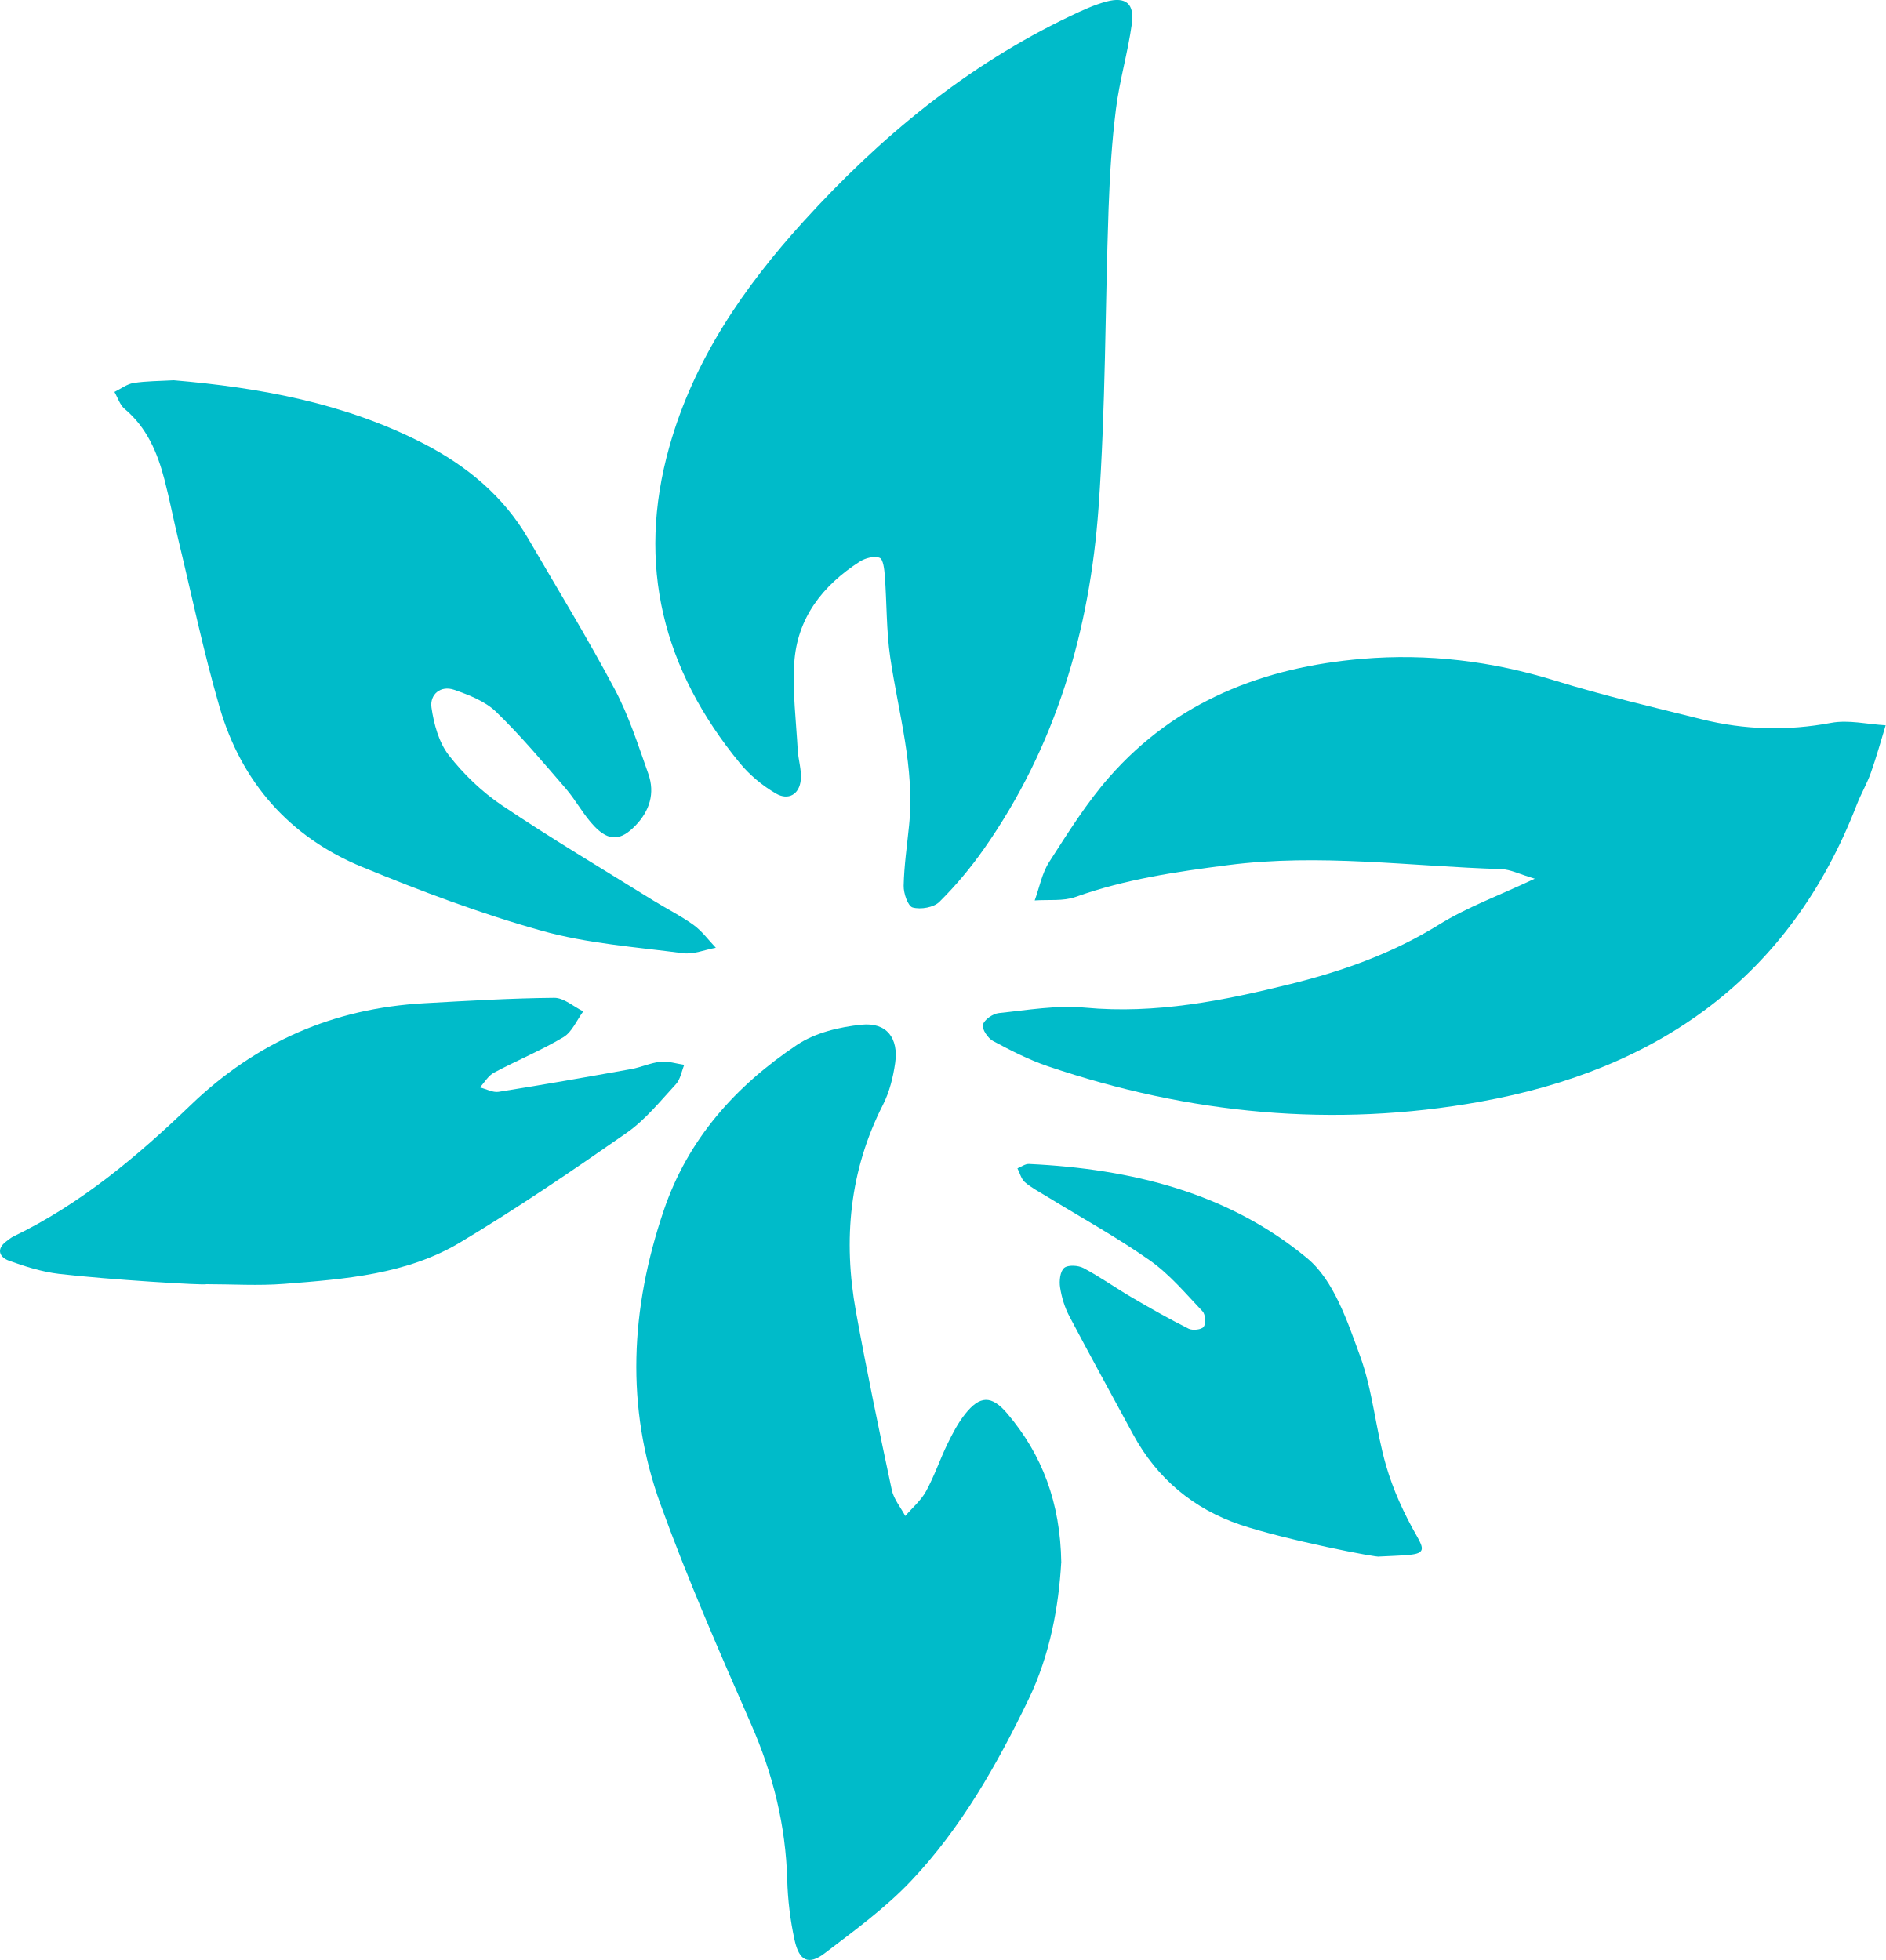
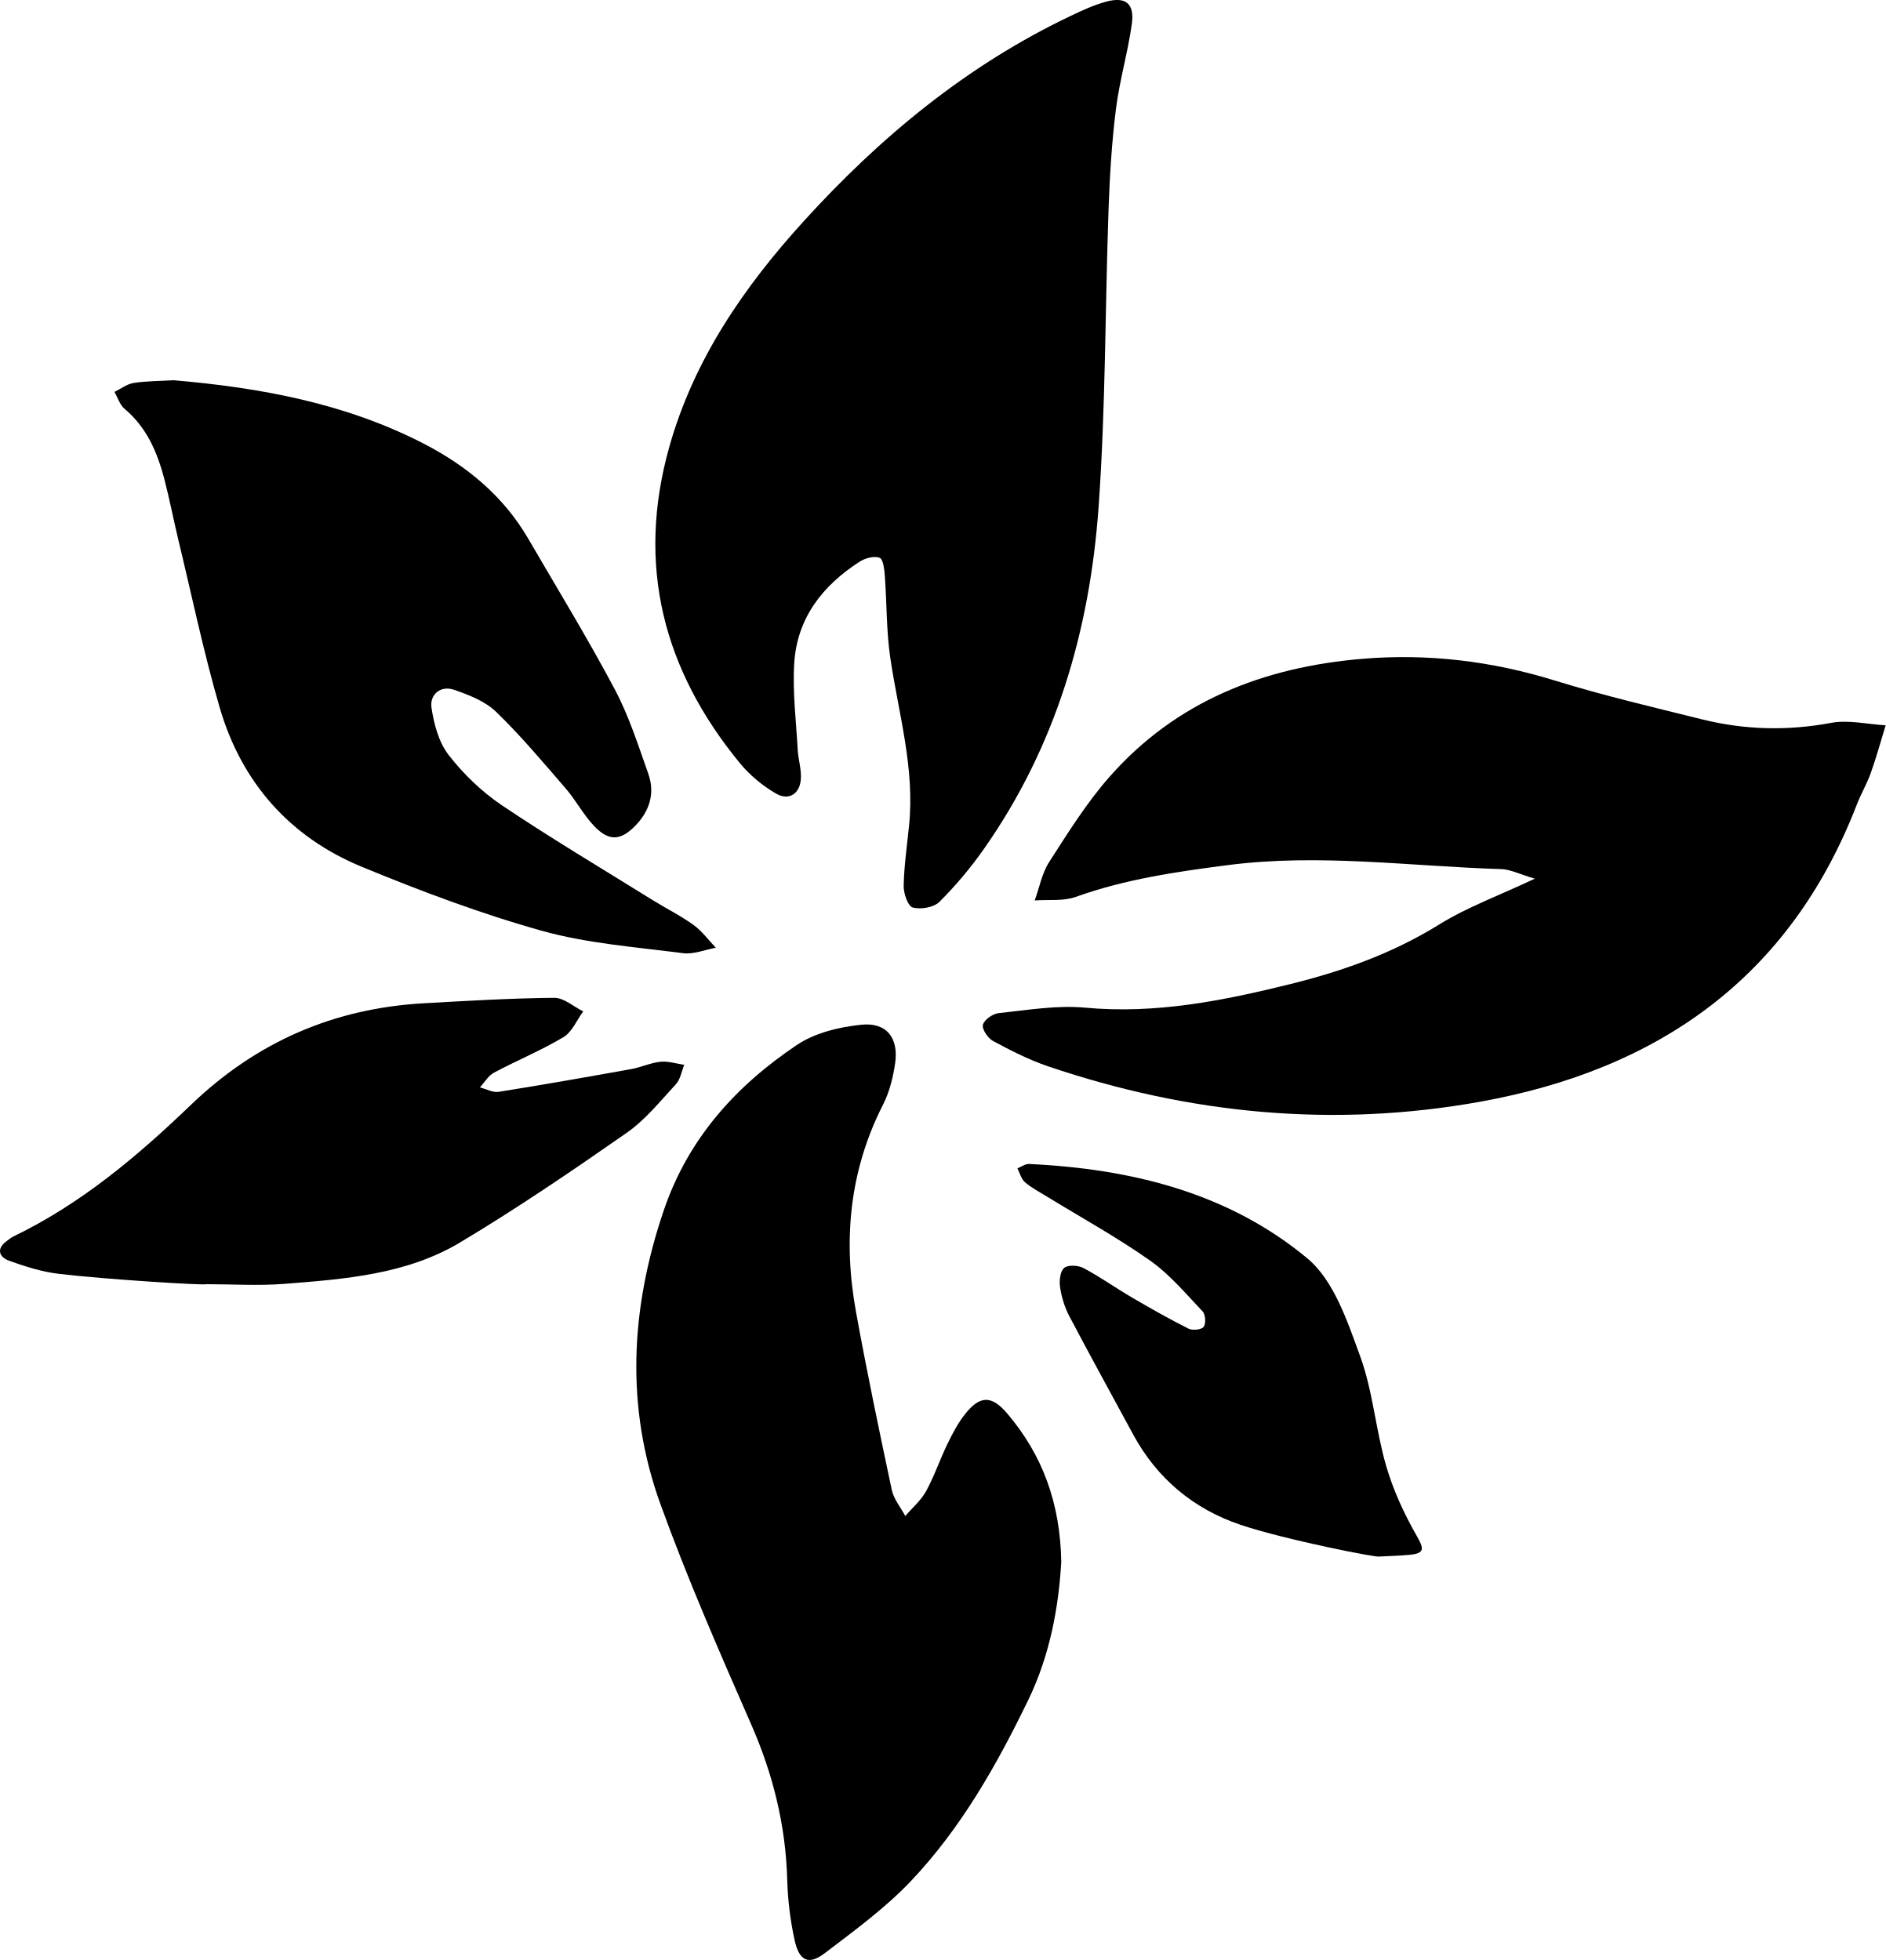
<svg xmlns="http://www.w3.org/2000/svg" id="Layer_1" data-name="Layer 1" viewBox="0 0 58.48 60.8">
  <defs>
    <style>
      .cls-1 {
        fill: #00bbc9;
        stroke-width: 0px;
      }
    </style>
  </defs>
-   <path class="cls-1" d="m28.193,25.601c.181-1.779-.33-3.475-.584-5.203-.123-.834-.105-1.688-.168-2.532-.015-.2-.049-.518-.161-.562-.167-.066-.446.008-.616.117-1.153.74-1.948,1.755-2.033,3.155-.054.888.058,1.788.108,2.682.017.311.124.626.096.93-.043.459-.389.649-.767.43-.417-.242-.815-.571-1.122-.944-2.38-2.898-3.221-6.148-2.188-9.816.762-2.707,2.311-4.953,4.165-6.994,2.371-2.611,5.06-4.836,8.272-6.366.363-.173.735-.347,1.122-.45.595-.158.871.065.784.693-.123.887-.382,1.755-.493,2.643-.128,1.02-.191,2.051-.228,3.08-.109,3.093-.09,6.195-.311,9.28-.273,3.812-1.324,7.415-3.556,10.591-.41.584-.874,1.139-1.38,1.641-.176.175-.578.243-.828.175-.149-.04-.285-.44-.28-.675.013-.626.106-1.25.168-1.875Z" />
-   <path class="cls-1" d="m47.601,27.258c-.478-.141-.759-.289-1.044-.298-2.822-.086-5.633-.49-8.47-.125-1.609.207-3.194.438-4.729.988-.387.138-.844.078-1.269.109.146-.401.224-.845.45-1.195.582-.904,1.157-1.829,1.863-2.632,2.069-2.354,4.781-3.41,7.846-3.668,2.037-.171,4.02.07,5.979.676,1.499.464,3.031.822,4.554,1.201,1.323.329,2.651.363,4.004.11.541-.101,1.128.043,1.694.075-.151.492-.287.991-.46,1.476-.12.337-.305.65-.435.985-2.076,5.374-6.164,8.222-11.675,9.215-4.555.821-9.031.386-13.406-1.097-.59-.2-1.154-.489-1.705-.785-.161-.086-.351-.369-.315-.506.042-.158.309-.342.495-.361.889-.092,1.794-.25,2.673-.168,2.189.204,4.287-.216,6.38-.735,1.618-.401,3.167-.954,4.602-1.845.865-.537,1.844-.892,2.965-1.421Z" />
-   <path class="cls-1" d="m32.911,48.474c-.079,1.354-.342,2.853-1.016,4.247-.98,2.026-2.088,3.987-3.643,5.628-.795.839-1.75,1.535-2.675,2.24-.5.381-.793.245-.936-.412-.133-.61-.21-1.241-.227-1.865-.047-1.684-.438-3.269-1.115-4.814-.989-2.258-1.979-4.522-2.817-6.838-1.092-3.02-.929-6.068.099-9.102.756-2.234,2.237-3.872,4.135-5.145.561-.376,1.317-.557,2.004-.626.777-.078,1.152.413,1.041,1.19-.063.439-.175.894-.374,1.286-1.043,2.045-1.245,4.197-.843,6.419.336,1.852.721,3.696,1.113,5.537.061.286.275.54.418.808.218-.254.486-.48.644-.768.258-.47.43-.986.665-1.47.156-.321.325-.646.546-.924.455-.575.818-.595,1.31-.014,1.081,1.275,1.645,2.762,1.673,4.622Z" />
-   <path class="cls-1" d="m5.379,11.795c2.676.228,5.318.708,7.757,1.965,1.339.69,2.476,1.627,3.247,2.952.903,1.552,1.841,3.087,2.683,4.672.438.825.726,1.734,1.04,2.62.213.602.041,1.153-.403,1.61-.448.461-.811.493-1.266.022-.339-.351-.571-.804-.892-1.176-.701-.811-1.392-1.636-2.161-2.38-.338-.327-.836-.52-1.294-.68-.428-.15-.766.145-.709.547.074.512.227,1.08.535,1.477.461.593,1.031,1.141,1.654,1.56,1.527,1.026,3.111,1.968,4.674,2.94.419.261.867.481,1.265.769.263.19.463.468.691.707-.341.061-.693.211-1.02.168-1.467-.191-2.966-.3-4.381-.696-1.893-.53-3.748-1.229-5.569-1.979-2.246-.925-3.744-2.625-4.421-4.958-.5-1.721-.865-3.48-1.286-5.224-.147-.611-.265-1.229-.423-1.836-.218-.837-.545-1.613-1.237-2.193-.147-.124-.211-.347-.314-.524.197-.096.386-.245.594-.278.397-.062.804-.059,1.237-.084Z" />
-   <path class="cls-1" d="m1.833,39.516c-.528-.062-1.052-.227-1.554-.409-.289-.105-.412-.354-.08-.602.072-.054.142-.113.222-.152,2.091-1.009,3.846-2.491,5.497-4.077,2.041-1.961,4.436-2.999,7.237-3.155,1.344-.075,2.688-.156,4.033-.168.299-.003.6.273.9.421-.201.272-.346.638-.613.798-.691.413-1.443.722-2.155,1.102-.177.094-.293.302-.437.458.195.049.4.166.582.137,1.372-.218,2.74-.459,4.107-.705.308-.055.604-.196.912-.228.24-.025.491.06.736.095-.083.203-.119.45-.258.601-.486.526-.948,1.105-1.527,1.509-1.691,1.179-3.398,2.342-5.166,3.4-1.659.993-3.572,1.138-5.453,1.285-.803.063-1.615.01-2.423.01-.003.042-3.045-.142-4.558-.32Z" />
-   <path class="cls-1" d="m38.466,47.298c-1.444-.486-2.583-1.43-3.324-2.8-.661-1.223-1.333-2.44-1.98-3.67-.144-.274-.239-.587-.286-.894-.031-.198,0-.494.126-.603.118-.101.436-.082.601.005.514.273.991.614,1.494.908.58.34,1.165.672,1.766.973.124.062.403.03.467-.06.074-.106.055-.384-.037-.48-.521-.549-1.02-1.147-1.631-1.577-1.026-.722-2.131-1.33-3.202-1.987-.229-.141-.473-.267-.675-.441-.115-.1-.157-.283-.232-.429.12-.048.242-.142.359-.136,3.158.149,6.172.885,8.63,2.926.823.683,1.242,1.95,1.636,3.027.398,1.085.483,2.281.806,3.398.219.758.558,1.497.951,2.183.23.401.255.544-.218.59-.312.03-.626.036-.939.053-.016.052-2.921-.518-4.314-.986Z" />
+   <path className="cls-1" d="m28.193,25.601c.181-1.779-.33-3.475-.584-5.203-.123-.834-.105-1.688-.168-2.532-.015-.2-.049-.518-.161-.562-.167-.066-.446.008-.616.117-1.153.74-1.948,1.755-2.033,3.155-.054.888.058,1.788.108,2.682.017.311.124.626.096.93-.043.459-.389.649-.767.43-.417-.242-.815-.571-1.122-.944-2.38-2.898-3.221-6.148-2.188-9.816.762-2.707,2.311-4.953,4.165-6.994,2.371-2.611,5.06-4.836,8.272-6.366.363-.173.735-.347,1.122-.45.595-.158.871.065.784.693-.123.887-.382,1.755-.493,2.643-.128,1.02-.191,2.051-.228,3.08-.109,3.093-.09,6.195-.311,9.28-.273,3.812-1.324,7.415-3.556,10.591-.41.584-.874,1.139-1.38,1.641-.176.175-.578.243-.828.175-.149-.04-.285-.44-.28-.675.013-.626.106-1.25.168-1.875Z" />
+   <path className="cls-1" d="m47.601,27.258c-.478-.141-.759-.289-1.044-.298-2.822-.086-5.633-.49-8.47-.125-1.609.207-3.194.438-4.729.988-.387.138-.844.078-1.269.109.146-.401.224-.845.45-1.195.582-.904,1.157-1.829,1.863-2.632,2.069-2.354,4.781-3.41,7.846-3.668,2.037-.171,4.02.07,5.979.676,1.499.464,3.031.822,4.554,1.201,1.323.329,2.651.363,4.004.11.541-.101,1.128.043,1.694.075-.151.492-.287.991-.46,1.476-.12.337-.305.65-.435.985-2.076,5.374-6.164,8.222-11.675,9.215-4.555.821-9.031.386-13.406-1.097-.59-.2-1.154-.489-1.705-.785-.161-.086-.351-.369-.315-.506.042-.158.309-.342.495-.361.889-.092,1.794-.25,2.673-.168,2.189.204,4.287-.216,6.38-.735,1.618-.401,3.167-.954,4.602-1.845.865-.537,1.844-.892,2.965-1.421Z" />
+   <path className="cls-1" d="m32.911,48.474c-.079,1.354-.342,2.853-1.016,4.247-.98,2.026-2.088,3.987-3.643,5.628-.795.839-1.75,1.535-2.675,2.24-.5.381-.793.245-.936-.412-.133-.61-.21-1.241-.227-1.865-.047-1.684-.438-3.269-1.115-4.814-.989-2.258-1.979-4.522-2.817-6.838-1.092-3.02-.929-6.068.099-9.102.756-2.234,2.237-3.872,4.135-5.145.561-.376,1.317-.557,2.004-.626.777-.078,1.152.413,1.041,1.19-.063.439-.175.894-.374,1.286-1.043,2.045-1.245,4.197-.843,6.419.336,1.852.721,3.696,1.113,5.537.061.286.275.54.418.808.218-.254.486-.48.644-.768.258-.47.43-.986.665-1.47.156-.321.325-.646.546-.924.455-.575.818-.595,1.31-.014,1.081,1.275,1.645,2.762,1.673,4.622Z" />
+   <path className="cls-1" d="m5.379,11.795c2.676.228,5.318.708,7.757,1.965,1.339.69,2.476,1.627,3.247,2.952.903,1.552,1.841,3.087,2.683,4.672.438.825.726,1.734,1.04,2.62.213.602.041,1.153-.403,1.61-.448.461-.811.493-1.266.022-.339-.351-.571-.804-.892-1.176-.701-.811-1.392-1.636-2.161-2.38-.338-.327-.836-.52-1.294-.68-.428-.15-.766.145-.709.547.074.512.227,1.08.535,1.477.461.593,1.031,1.141,1.654,1.56,1.527,1.026,3.111,1.968,4.674,2.94.419.261.867.481,1.265.769.263.19.463.468.691.707-.341.061-.693.211-1.02.168-1.467-.191-2.966-.3-4.381-.696-1.893-.53-3.748-1.229-5.569-1.979-2.246-.925-3.744-2.625-4.421-4.958-.5-1.721-.865-3.48-1.286-5.224-.147-.611-.265-1.229-.423-1.836-.218-.837-.545-1.613-1.237-2.193-.147-.124-.211-.347-.314-.524.197-.096.386-.245.594-.278.397-.062.804-.059,1.237-.084Z" />
+   <path className="cls-1" d="m1.833,39.516c-.528-.062-1.052-.227-1.554-.409-.289-.105-.412-.354-.08-.602.072-.054.142-.113.222-.152,2.091-1.009,3.846-2.491,5.497-4.077,2.041-1.961,4.436-2.999,7.237-3.155,1.344-.075,2.688-.156,4.033-.168.299-.003.6.273.9.421-.201.272-.346.638-.613.798-.691.413-1.443.722-2.155,1.102-.177.094-.293.302-.437.458.195.049.4.166.582.137,1.372-.218,2.74-.459,4.107-.705.308-.055.604-.196.912-.228.24-.025.491.06.736.095-.083.203-.119.45-.258.601-.486.526-.948,1.105-1.527,1.509-1.691,1.179-3.398,2.342-5.166,3.4-1.659.993-3.572,1.138-5.453,1.285-.803.063-1.615.01-2.423.01-.003.042-3.045-.142-4.558-.32Z" />
+   <path className="cls-1" d="m38.466,47.298c-1.444-.486-2.583-1.43-3.324-2.8-.661-1.223-1.333-2.44-1.98-3.67-.144-.274-.239-.587-.286-.894-.031-.198,0-.494.126-.603.118-.101.436-.082.601.005.514.273.991.614,1.494.908.58.34,1.165.672,1.766.973.124.062.403.03.467-.06.074-.106.055-.384-.037-.48-.521-.549-1.02-1.147-1.631-1.577-1.026-.722-2.131-1.33-3.202-1.987-.229-.141-.473-.267-.675-.441-.115-.1-.157-.283-.232-.429.12-.048.242-.142.359-.136,3.158.149,6.172.885,8.63,2.926.823.683,1.242,1.95,1.636,3.027.398,1.085.483,2.281.806,3.398.219.758.558,1.497.951,2.183.23.401.255.544-.218.59-.312.03-.626.036-.939.053-.016.052-2.921-.518-4.314-.986Z" />
</svg>
